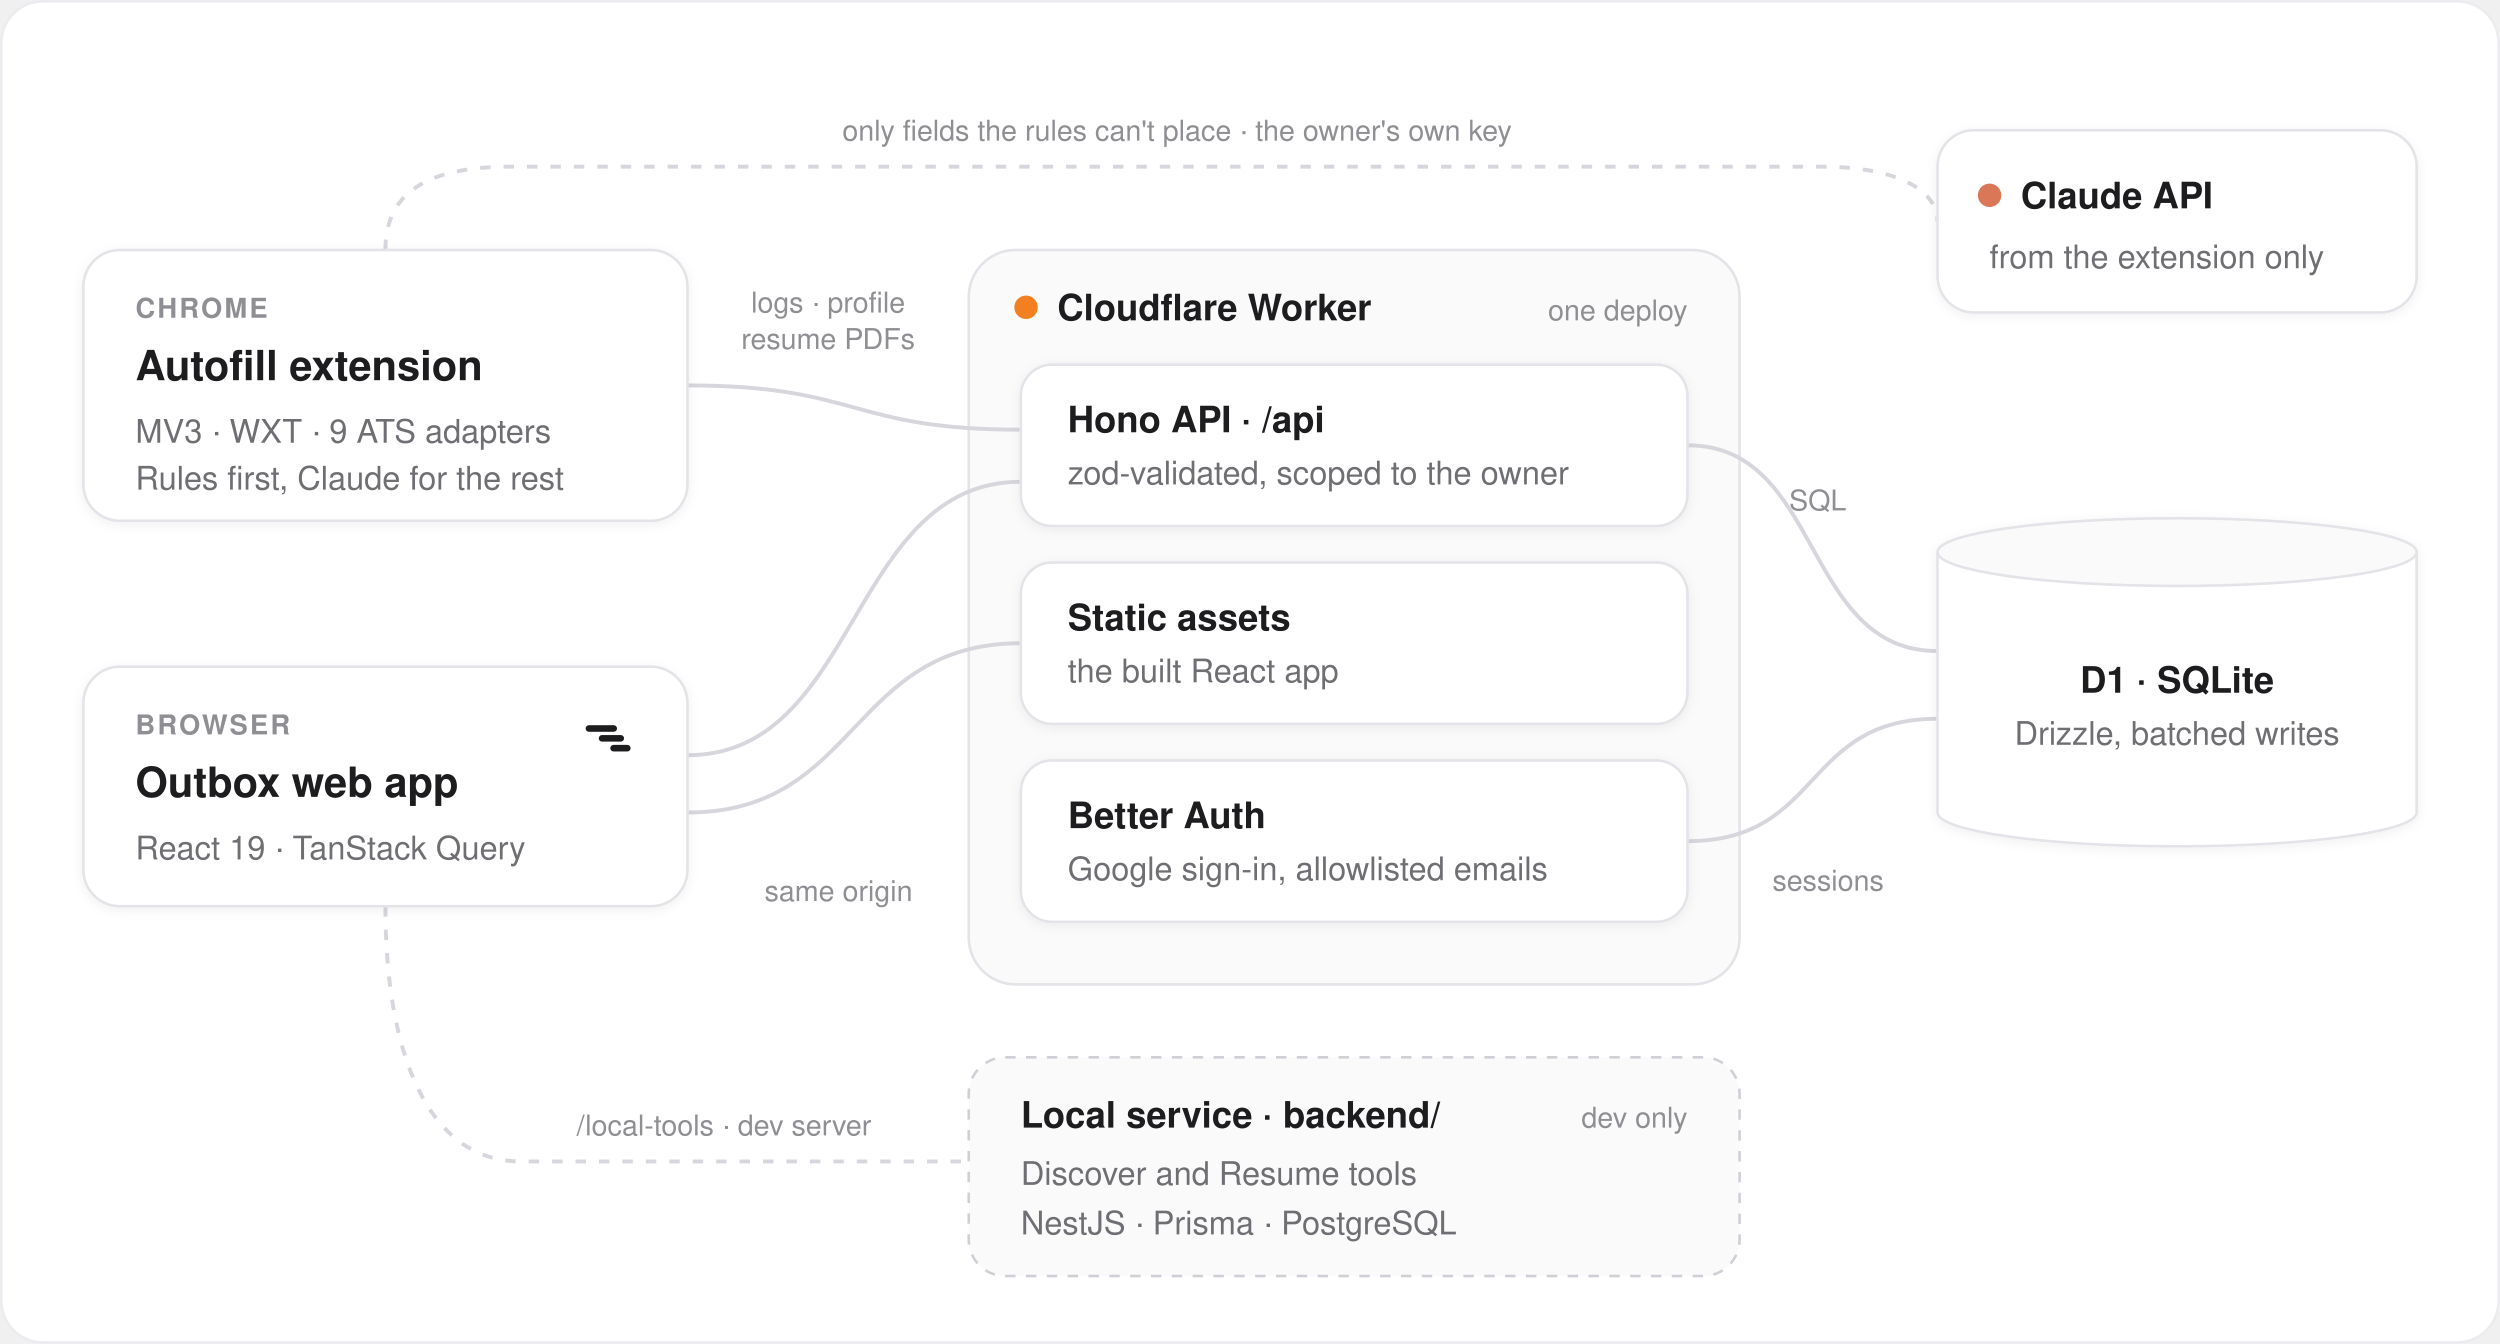
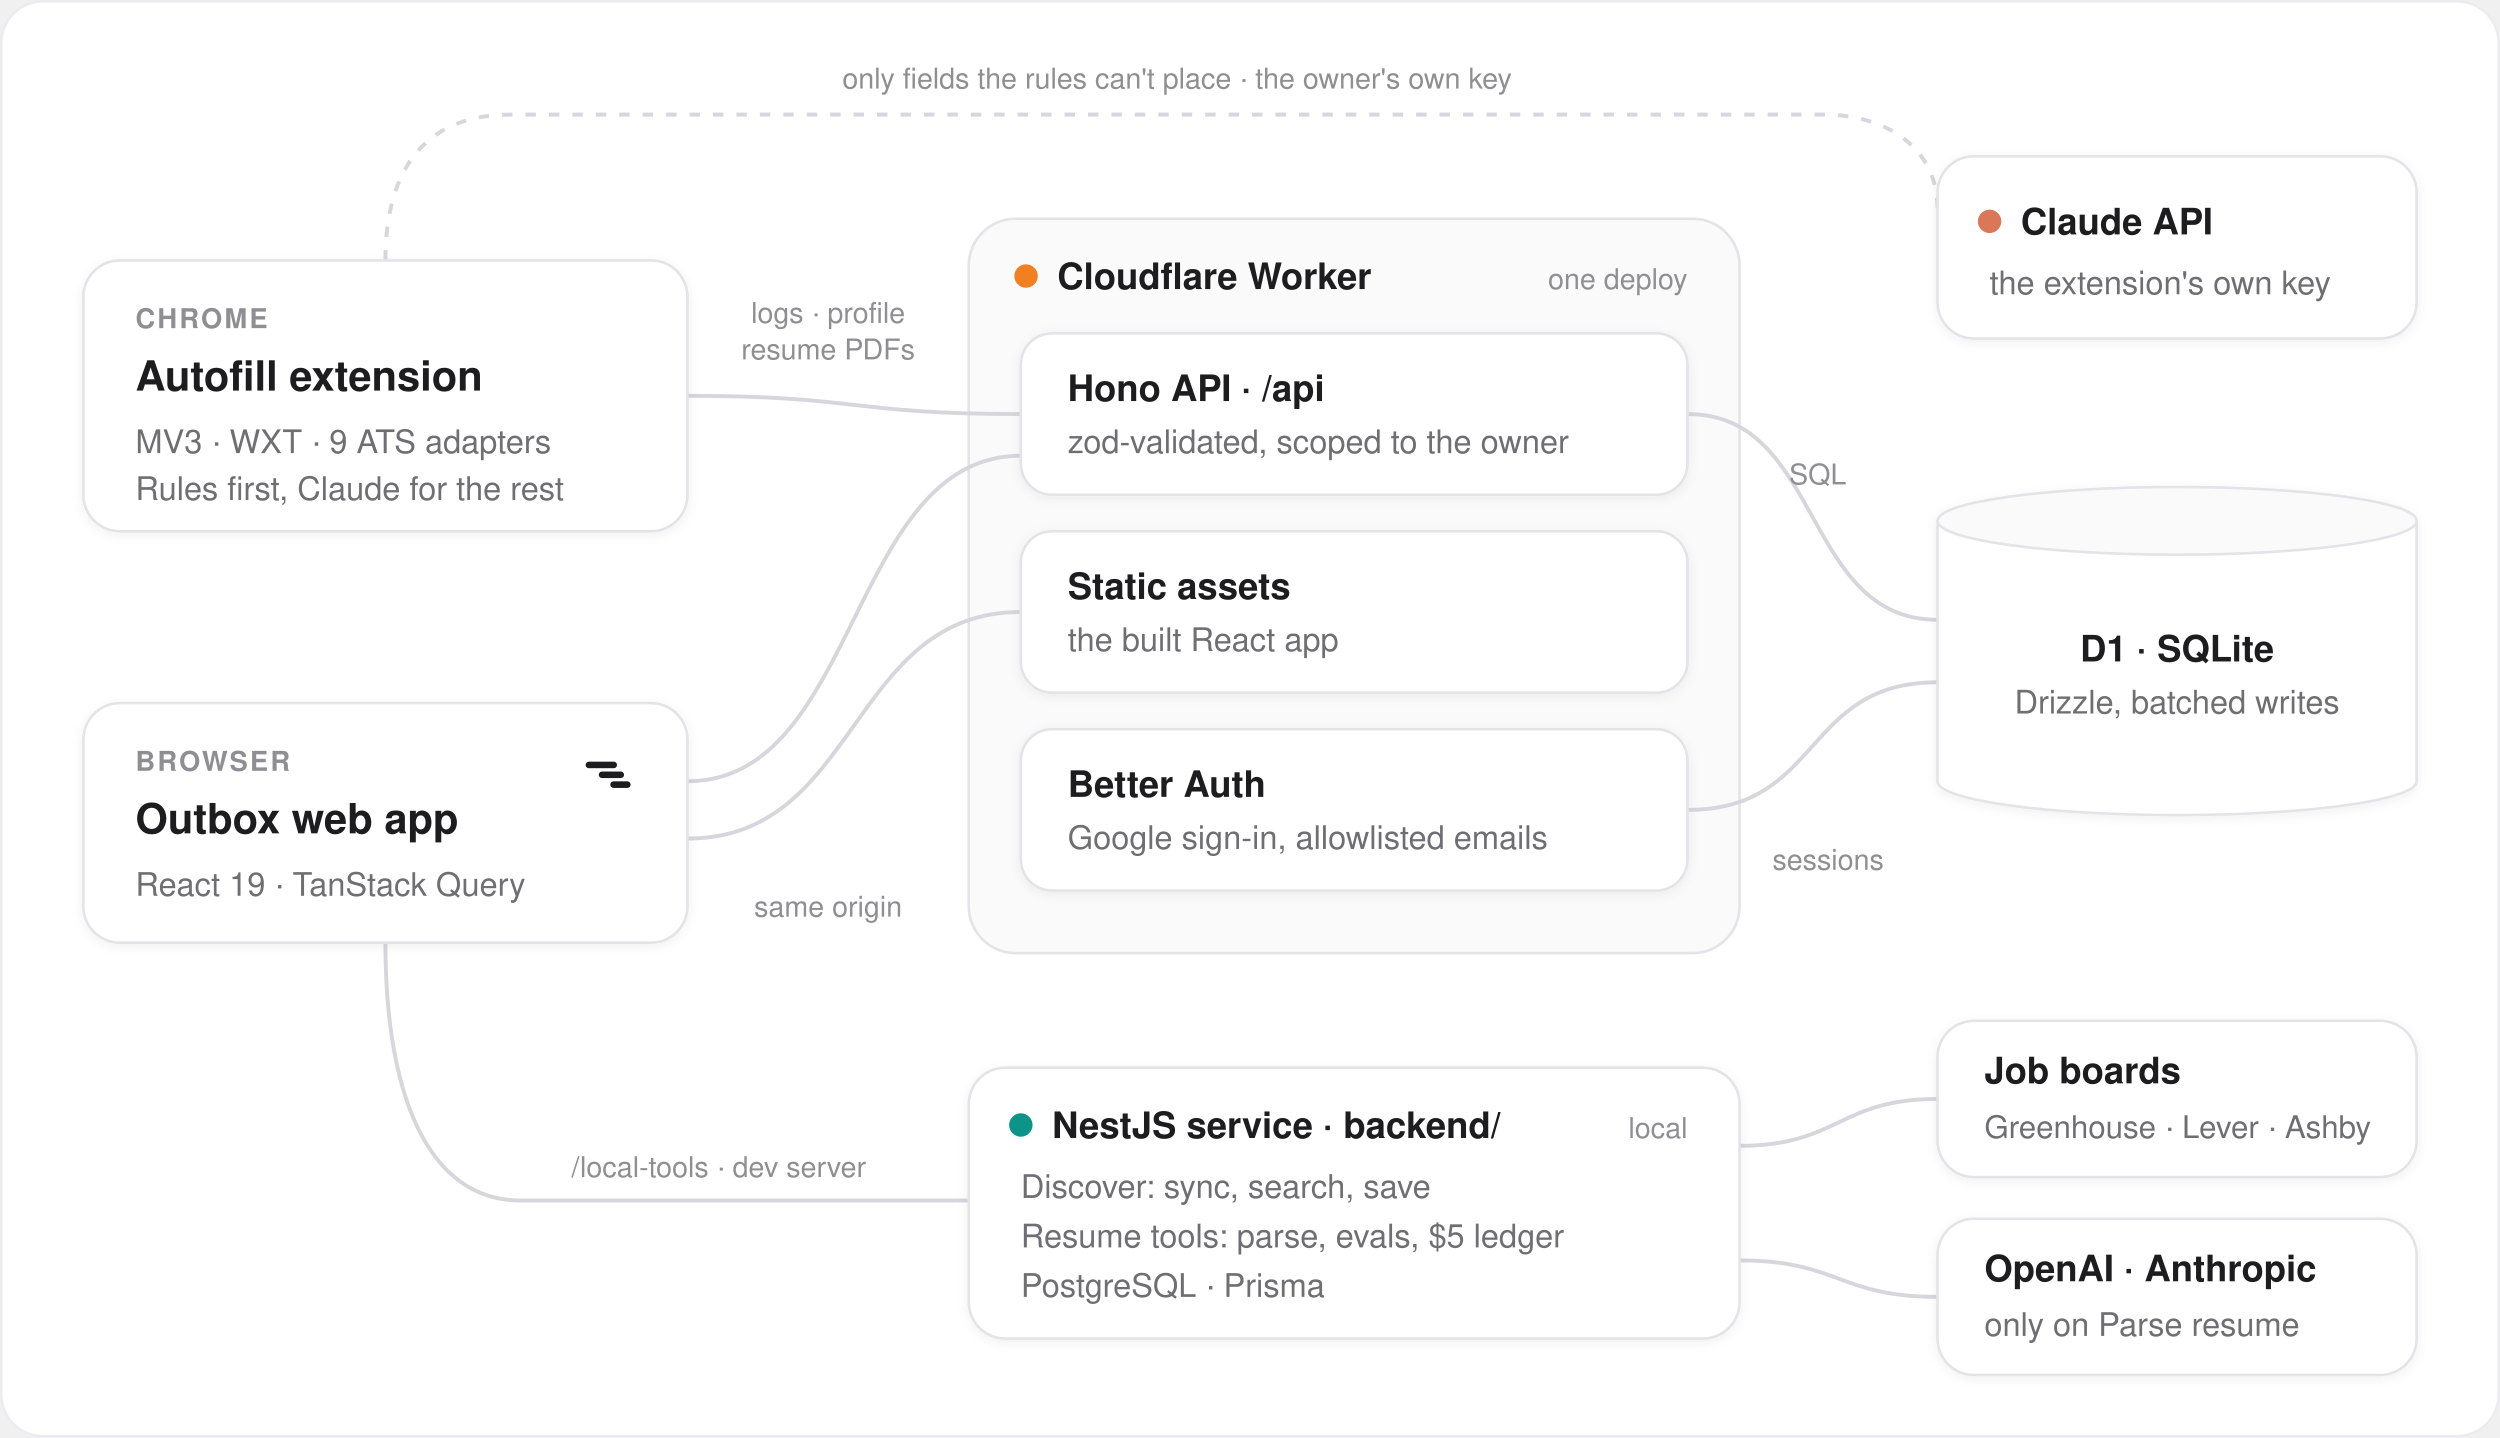
- <svg xmlns="http://www.w3.org/2000/svg" viewBox="0 0 960 516" width="960" height="516" role="img" aria-labelledby="title desc">
+ <svg xmlns="http://www.w3.org/2000/svg" viewBox="0 0 960 552" width="960" height="552" role="img" aria-labelledby="title desc">
  <style>
    text { font-family: -apple-system, BlinkMacSystemFont, "Segoe UI", "Helvetica Neue", Helvetica, Arial, sans-serif; }
    .eyebrow { font-size: 10.5px; font-weight: 600; letter-spacing: 0.08em; fill: #8e8e93; }
    .title { font-size: 16px; font-weight: 600; fill: #1d1d1f; }
    .name { font-size: 14px; font-weight: 600; fill: #1d1d1f; }
    .sub { font-size: 12.5px; fill: #6e6e73; }
    .edge { font-size: 11px; fill: #8e8e93; }
    .card { fill: #ffffff; stroke: #e3e3e8; stroke-width: 1; }
    .wire { fill: none; stroke: #d6d6dc; stroke-width: 1.5; }
    .pulse {
      fill: none;
      stroke-width: 3;
      stroke-linecap: round;
      stroke-dasharray: 0.14 1.3;
      stroke-dashoffset: 0.14;
      opacity: 0;
-       animation: travel 7s linear infinite;
+       animation: travel 8s linear infinite;
    }
    .data { stroke: #0a7cff; }
    .ai { stroke: #d97757; }
-     .local { stroke: #8e8e93; }
+     .service { stroke: #0d9488; }
    .live { animation: breathe 2.4s ease-in-out infinite; transform-box: fill-box; transform-origin: center; }
    @keyframes travel {
      0% { stroke-dashoffset: 0.14; opacity: 1; }
      24% { stroke-dashoffset: -1; opacity: 1; }
      25%, 100% { stroke-dashoffset: -1; opacity: 0; }
    }
    @keyframes breathe {
      0%, 100% { opacity: 1; transform: scale(1); }
      50% { opacity: 0.45; transform: scale(0.8); }
    }
    @media (prefers-reduced-motion: reduce) {
      .pulse { animation: none; }
      .live { animation: none; }
    }
  </style>
  <defs>
    <filter id="lift" x="-10%" y="-10%" width="120%" height="140%">
      <feDropShadow dx="0" dy="1" stdDeviation="2" flood-color="#000000" flood-opacity="0.06" />
    </filter>
    <filter id="glow" x="-20%" y="-20%" width="140%" height="140%">
      <feGaussianBlur stdDeviation="2" result="blur" />
      <feMerge>
        <feMergeNode in="blur" />
        <feMergeNode in="SourceGraphic" />
      </feMerge>
    </filter>
  </defs>
-   <rect x="0.5" y="0.5" width="959" height="515" rx="16" fill="#ffffff" stroke="#ececf0" />
-   <rect x="372" y="96" width="296" height="282" rx="18" fill="#fafafb" stroke="#e3e3e8" />
-   <path class="wire" d="M264,148 C330,148 326,165 392,165" />
-   <path class="wire" d="M264,290 C330,290 326,185 392,185" />
-   <path class="wire" d="M264,312 C330,312 326,247 392,247" />
-   <path class="wire" d="M648,171 C700,171 692,250 744,250" />
-   <path class="wire" d="M648,323 C700,323 692,276 744,276" />
-   <path class="wire" stroke-dasharray="4 5" d="M148,96 C148,74 164,64 196,64 L700,64 C726,64 744,72 744,85" />
-   <path class="wire" stroke-dasharray="4 5" d="M148,348 C148,404 164,446 200,446 L372,446" />
-   <text class="edge" x="318" y="120" text-anchor="middle">logs · profile</text>
-   <text class="edge" x="318" y="134" text-anchor="middle">resume PDFs</text>
-   <text class="edge" x="322" y="346" text-anchor="middle">same origin</text>
-   <text class="edge" x="698" y="196" text-anchor="middle">SQL</text>
-   <text class="edge" x="702" y="342" text-anchor="middle">sessions</text>
-   <text class="edge" x="452" y="54" text-anchor="middle">only fields the rules can't place · the owner's own key</text>
-   <text class="edge" x="278" y="436" text-anchor="middle">/local-tools · dev server</text>
-   <path class="pulse data" pathLength="1" filter="url(#glow)" d="M264,148 C330,148 326,165 392,165" style="animation-delay: 0s" />
-   <path class="pulse data" pathLength="1" filter="url(#glow)" d="M648,171 C700,171 692,250 744,250" style="animation-delay: 1.2s" />
-   <path class="pulse data" pathLength="1" filter="url(#glow)" d="M744,250 C692,250 700,171 648,171" style="animation-delay: 2.6s" />
-   <path class="pulse data" pathLength="1" filter="url(#glow)" d="M392,185 C326,185 330,290 264,290" style="animation-delay: 3.6s" />
-   <path class="pulse ai" pathLength="1" filter="url(#glow)" d="M148,96 C148,74 164,64 196,64 L700,64 C726,64 744,72 744,85" style="animation-delay: 4.6s" />
-   <path class="pulse local" pathLength="1" filter="url(#glow)" d="M148,348 C148,404 164,446 200,446 L372,446" style="animation-delay: 5.6s" />
+   <rect x="0.5" y="0.5" width="959" height="551" rx="16" fill="#ffffff" stroke="#ececf0" />
+   <rect x="372" y="84" width="296" height="282" rx="18" fill="#fafafb" stroke="#e3e3e8" />
+   <path class="wire" d="M264,152 C330,152 326,159 392,159" />
+   <path class="wire" d="M264,300 C330,300 326,175 392,175" />
+   <path class="wire" d="M264,322 C330,322 326,235 392,235" />
+   <path class="wire" d="M648,159 C700,159 692,238 744,238" />
+   <path class="wire" d="M648,311 C700,311 692,262 744,262" />
+   <path class="wire" stroke-dasharray="4 5" d="M148,100 C148,64 164,44 196,44 L700,44 C726,44 744,58 744,80" />
+   <path class="wire" d="M148,362 C148,420 164,461 200,461 L372,461" />
+   <path class="wire" d="M668,440 C706,440 706,422 744,422" />
+   <path class="wire" d="M668,484 C706,484 706,498 744,498" />
+   <text class="edge" x="318" y="124" text-anchor="middle">logs · profile</text>
+   <text class="edge" x="318" y="138" text-anchor="middle">resume PDFs</text>
+   <text class="edge" x="318" y="352" text-anchor="middle">same origin</text>
+   <text class="edge" x="698" y="186" text-anchor="middle">SQL</text>
+   <text class="edge" x="702" y="334" text-anchor="middle">sessions</text>
+   <text class="edge" x="452" y="34" text-anchor="middle">only fields the rules can't place · the owner's own key</text>
+   <text class="edge" x="276" y="452" text-anchor="middle">/local-tools · dev server</text>
+   <path class="pulse data" pathLength="1" filter="url(#glow)" d="M264,152 C330,152 326,159 392,159" style="animation-delay: 0s" />
+   <path class="pulse data" pathLength="1" filter="url(#glow)" d="M648,159 C700,159 692,238 744,238" style="animation-delay: 1s" />
+   <path class="pulse data" pathLength="1" filter="url(#glow)" d="M744,238 C692,238 700,159 648,159" style="animation-delay: 2.2s" />
+   <path class="pulse data" pathLength="1" filter="url(#glow)" d="M392,175 C326,175 330,300 264,300" style="animation-delay: 3.2s" />
+   <path class="pulse ai" pathLength="1" filter="url(#glow)" d="M148,100 C148,64 164,44 196,44 L700,44 C726,44 744,58 744,80" style="animation-delay: 4.2s" />
+   <path class="pulse service" pathLength="1" filter="url(#glow)" d="M148,362 C148,420 164,461 200,461 L372,461" style="animation-delay: 5.2s" />
+   <path class="pulse service" pathLength="1" filter="url(#glow)" d="M668,440 C706,440 706,422 744,422" style="animation-delay: 6.2s" />
+   <path class="pulse ai" pathLength="1" filter="url(#glow)" d="M668,484 C706,484 706,498 744,498" style="animation-delay: 7s" />
  <g filter="url(#lift)">
-     <rect class="card" x="32" y="96" width="232" height="104" rx="14" />
-     <rect class="card" x="32" y="256" width="232" height="92" rx="14" />
+     <rect class="card" x="32" y="100" width="232" height="104" rx="14" />
+     <rect class="card" x="32" y="270" width="232" height="92" rx="14" />
  </g>
-   <text class="eyebrow" x="52" y="122">CHROME</text>
-   <text class="title" x="52" y="146">Autofill extension</text>
-   <text class="sub" x="52" y="170">MV3 · WXT · 9 ATS adapters</text>
-   <text class="sub" x="52" y="188">Rules first, Claude for the rest</text>
-   <text class="eyebrow" x="52" y="282">BROWSER</text>
-   <text class="title" x="52" y="306">Outbox web app</text>
-   <text class="sub" x="52" y="330">React 19 · TanStack Query</text>
-   <g transform="translate(222 272) scale(0.36)" fill="#1d1d1f">
+   <text class="eyebrow" x="52" y="126">CHROME</text>
+   <text class="title" x="52" y="150">Autofill extension</text>
+   <text class="sub" x="52" y="174">MV3 · WXT · 9 ATS adapters</text>
+   <text class="sub" x="52" y="192">Rules first, Claude for the rest</text>
+   <text class="eyebrow" x="52" y="296">BROWSER</text>
+   <text class="title" x="52" y="320">Outbox web app</text>
+   <text class="sub" x="52" y="344">React 19 · TanStack Query</text>
+   <g transform="translate(222 286) scale(0.36)" fill="#1d1d1f">
    <rect x="8" y="18" width="33.5" height="7" rx="3.5" />
    <rect x="22" y="28.5" width="27" height="7" rx="3.5" />
    <rect x="34.3" y="39" width="21.7" height="7" rx="3.5" />
  </g>
-   <circle class="live" cx="394" cy="118" r="4.5" fill="#f38020" />
-   <text class="name" x="406" y="123">Cloudflare Worker</text>
-   <text class="edge" x="648" y="123" text-anchor="end">one deploy</text>
+   <circle class="live" cx="394" cy="106" r="4.5" fill="#f38020" />
+   <text class="name" x="406" y="111">Cloudflare Worker</text>
+   <text class="edge" x="648" y="111" text-anchor="end">one deploy</text>
  <g filter="url(#lift)">
-     <rect class="card" x="392" y="140" width="256" height="62" rx="12" />
-     <rect class="card" x="392" y="216" width="256" height="62" rx="12" />
-     <rect class="card" x="392" y="292" width="256" height="62" rx="12" />
+     <rect class="card" x="392" y="128" width="256" height="62" rx="12" />
+     <rect class="card" x="392" y="204" width="256" height="62" rx="12" />
+     <rect class="card" x="392" y="280" width="256" height="62" rx="12" />
  </g>
-   <text class="name" x="410" y="166">Hono API · /api</text>
-   <text class="sub" x="410" y="186">zod-validated, scoped to the owner</text>
-   <text class="name" x="410" y="242">Static assets</text>
-   <text class="sub" x="410" y="262">the built React app</text>
-   <text class="name" x="410" y="318">Better Auth</text>
-   <text class="sub" x="410" y="338">Google sign-in, allowlisted emails</text>
+   <text class="name" x="410" y="154">Hono API · /api</text>
+   <text class="sub" x="410" y="174">zod-validated, scoped to the owner</text>
+   <text class="name" x="410" y="230">Static assets</text>
+   <text class="sub" x="410" y="250">the built React app</text>
+   <text class="name" x="410" y="306">Better Auth</text>
+   <text class="sub" x="410" y="326">Google sign-in, allowlisted emails</text>
  <g filter="url(#lift)">
-     <path d="M744,212 V312 A92,13 0 0 0 928,312 V212" fill="#ffffff" stroke="#e3e3e8" />
-     <ellipse cx="836" cy="212" rx="92" ry="13" fill="#fafafb" stroke="#e3e3e8" />
+     <path d="M744,200 V300 A92,13 0 0 0 928,300 V200" fill="#ffffff" stroke="#e3e3e8" />
+     <ellipse cx="836" cy="200" rx="92" ry="13" fill="#fafafb" stroke="#e3e3e8" />
  </g>
-   <text class="name" x="836" y="266" text-anchor="middle">D1 · SQLite</text>
-   <text class="sub" x="836" y="286" text-anchor="middle">Drizzle, batched writes</text>
-   <rect class="card" x="744" y="50" width="184" height="70" rx="14" filter="url(#lift)" />
-   <circle cx="764" cy="75" r="4.5" fill="#d97757" />
-   <text class="name" x="776" y="80">Claude API</text>
-   <text class="sub" x="764" y="103">from the extension only</text>
-   <rect x="372" y="406" width="296" height="84" rx="14" fill="#fafafb" stroke="#cfcfd6" stroke-dasharray="4 4" />
-   <text class="name" x="392" y="433">Local service · backend/</text>
-   <text class="edge" x="648" y="433" text-anchor="end">dev only</text>
-   <text class="sub" x="392" y="455">Discover and Resume tools</text>
-   <text class="sub" x="392" y="474">NestJS · Prisma · PostgreSQL</text>
+   <text class="name" x="836" y="254" text-anchor="middle">D1 · SQLite</text>
+   <text class="sub" x="836" y="274" text-anchor="middle">Drizzle, batched writes</text>
+   <rect class="card" x="744" y="60" width="184" height="70" rx="14" filter="url(#lift)" />
+   <circle cx="764" cy="85" r="4.5" fill="#d97757" />
+   <text class="name" x="776" y="90">Claude API</text>
+   <text class="sub" x="764" y="113">the extension's own key</text>
+   <rect class="card" x="372" y="410" width="296" height="104" rx="14" filter="url(#lift)" />
+   <circle cx="392" cy="432" r="4.5" fill="#0d9488" />
+   <text class="name" x="404" y="437">NestJS service · backend/</text>
+   <text class="edge" x="648" y="437" text-anchor="end">local</text>
+   <text class="sub" x="392" y="460">Discover: sync, search, save</text>
+   <text class="sub" x="392" y="479">Resume tools: parse, evals, $5 ledger</text>
+   <text class="sub" x="392" y="498">PostgreSQL · Prisma</text>
+   <g filter="url(#lift)">
+     <rect class="card" x="744" y="392" width="184" height="60" rx="14" />
+     <rect class="card" x="744" y="468" width="184" height="60" rx="14" />
+   </g>
+   <text class="name" x="762" y="416">Job boards</text>
+   <text class="sub" x="762" y="437" style="font-size: 12px">Greenhouse · Lever · Ashby</text>
+   <text class="name" x="762" y="492">OpenAI · Anthropic</text>
+   <text class="sub" x="762" y="513">only on Parse resume</text>
</svg>
